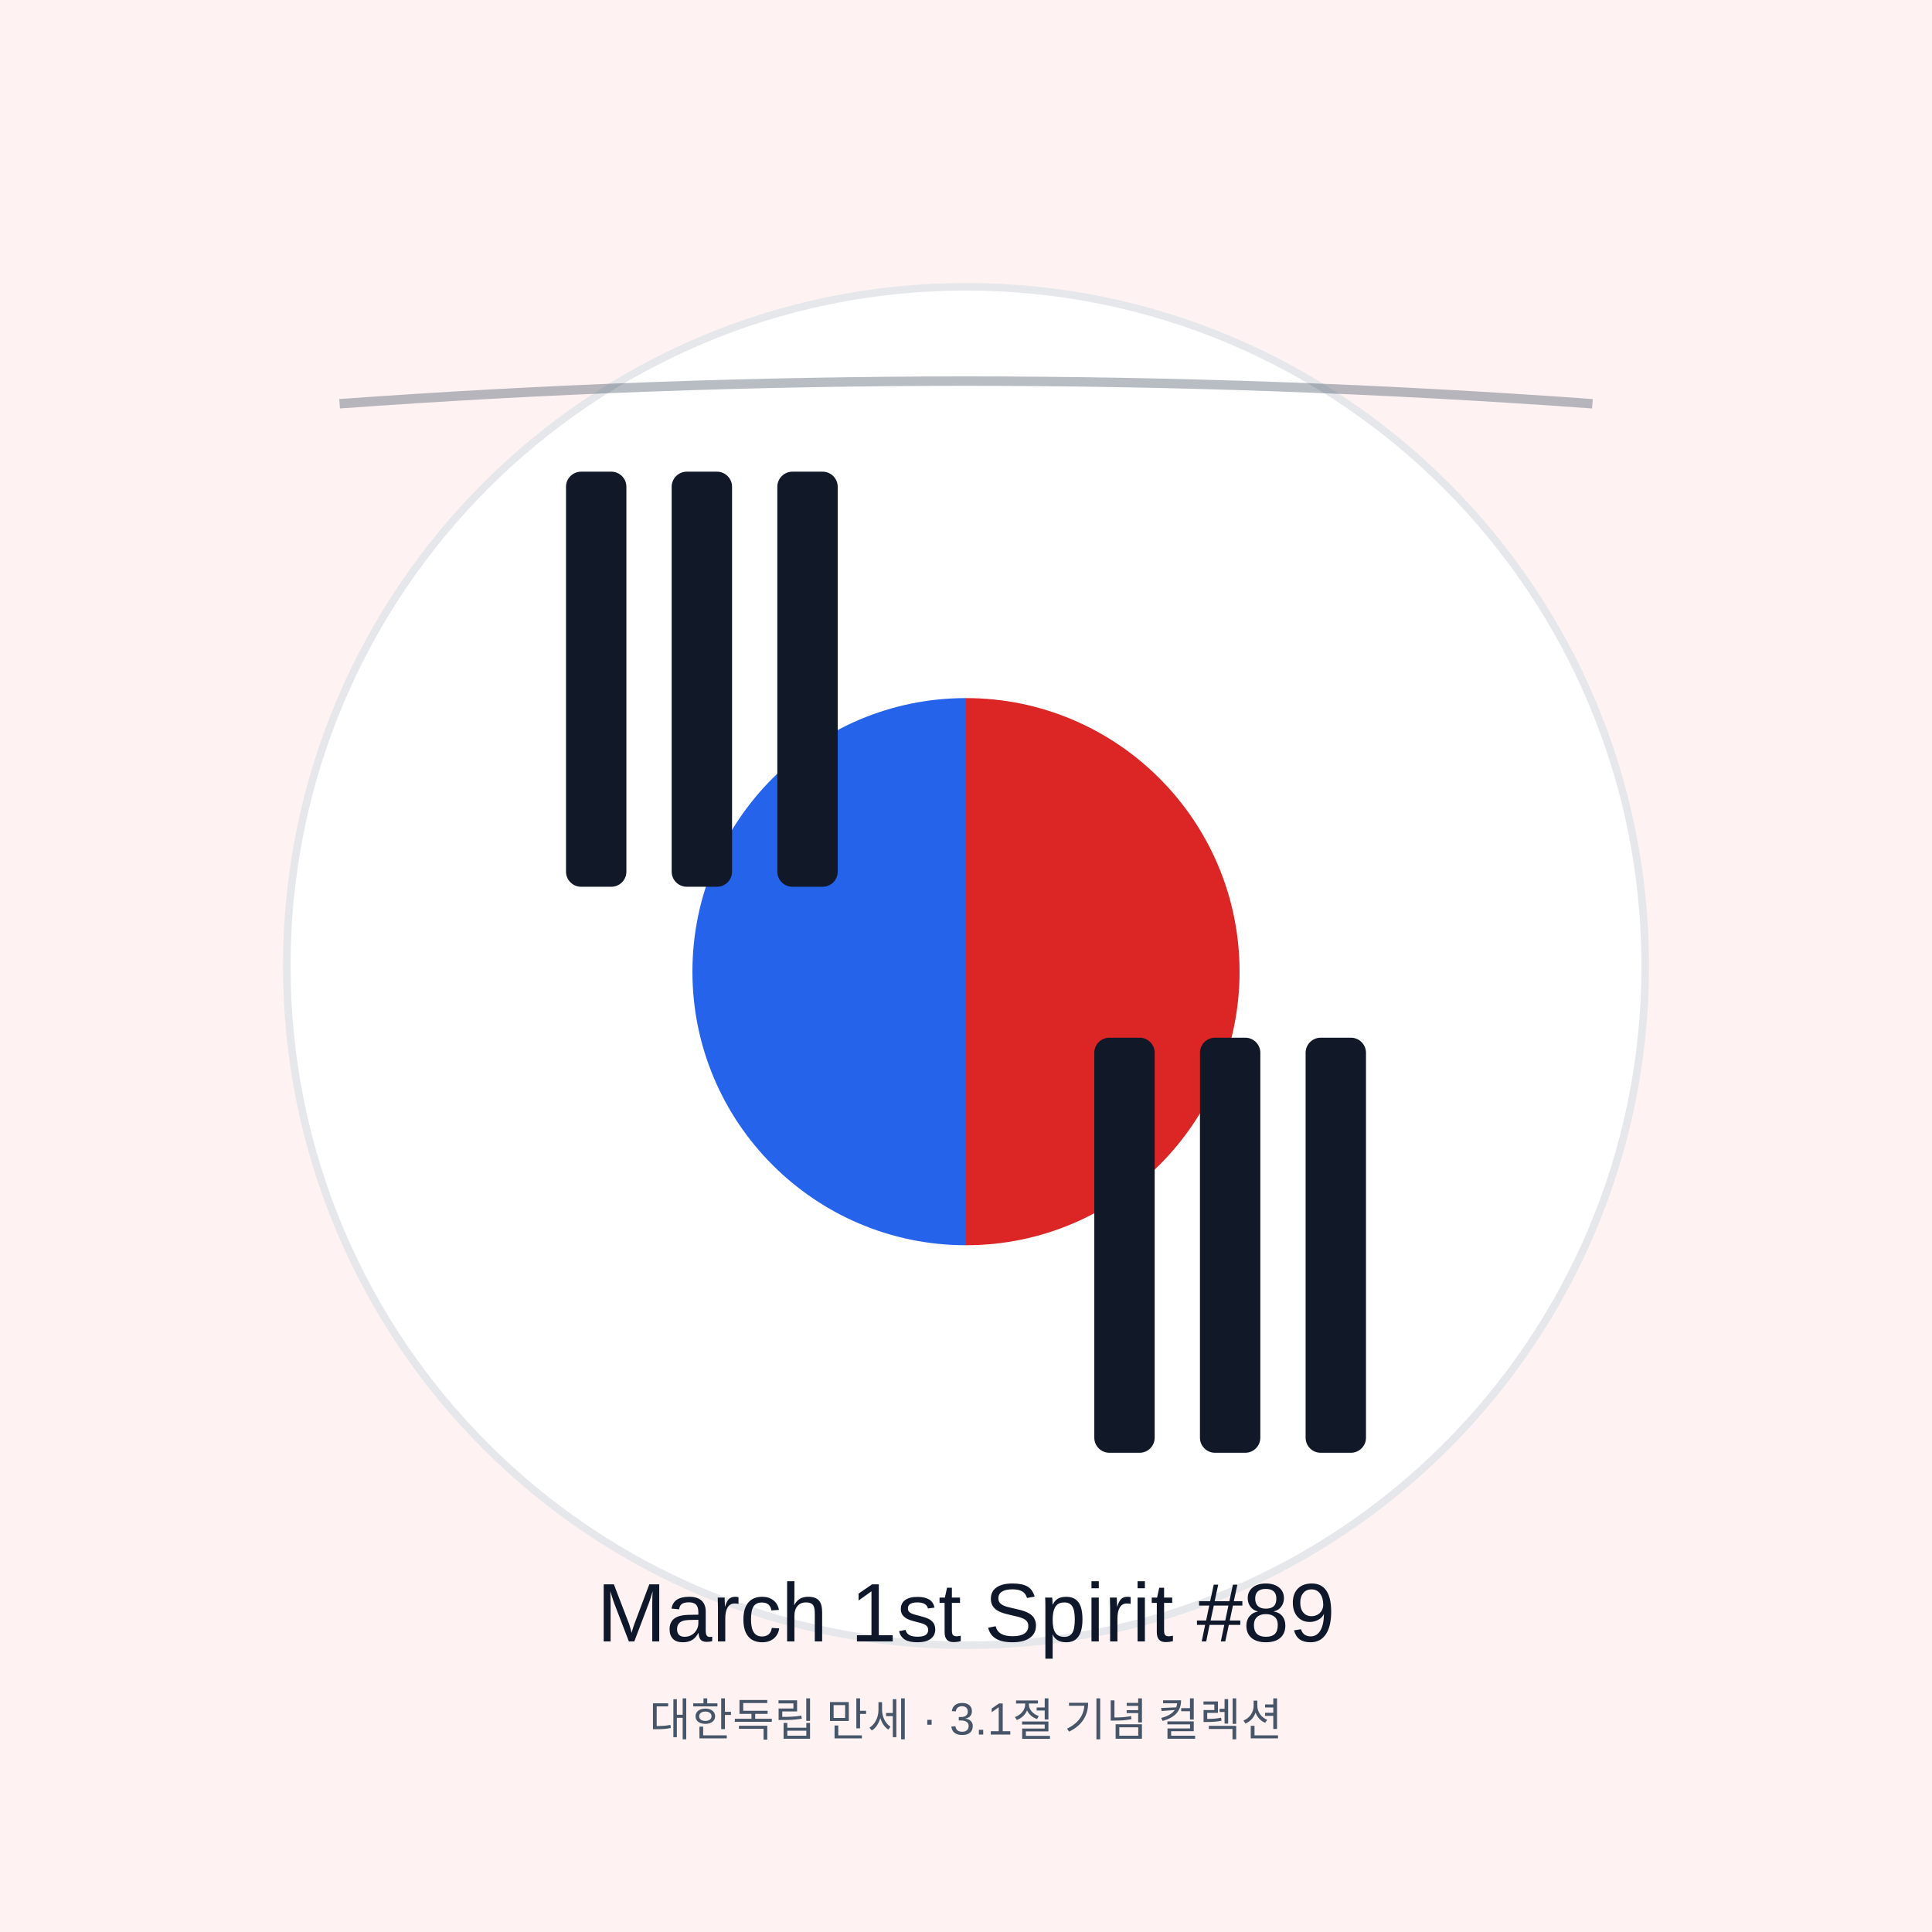
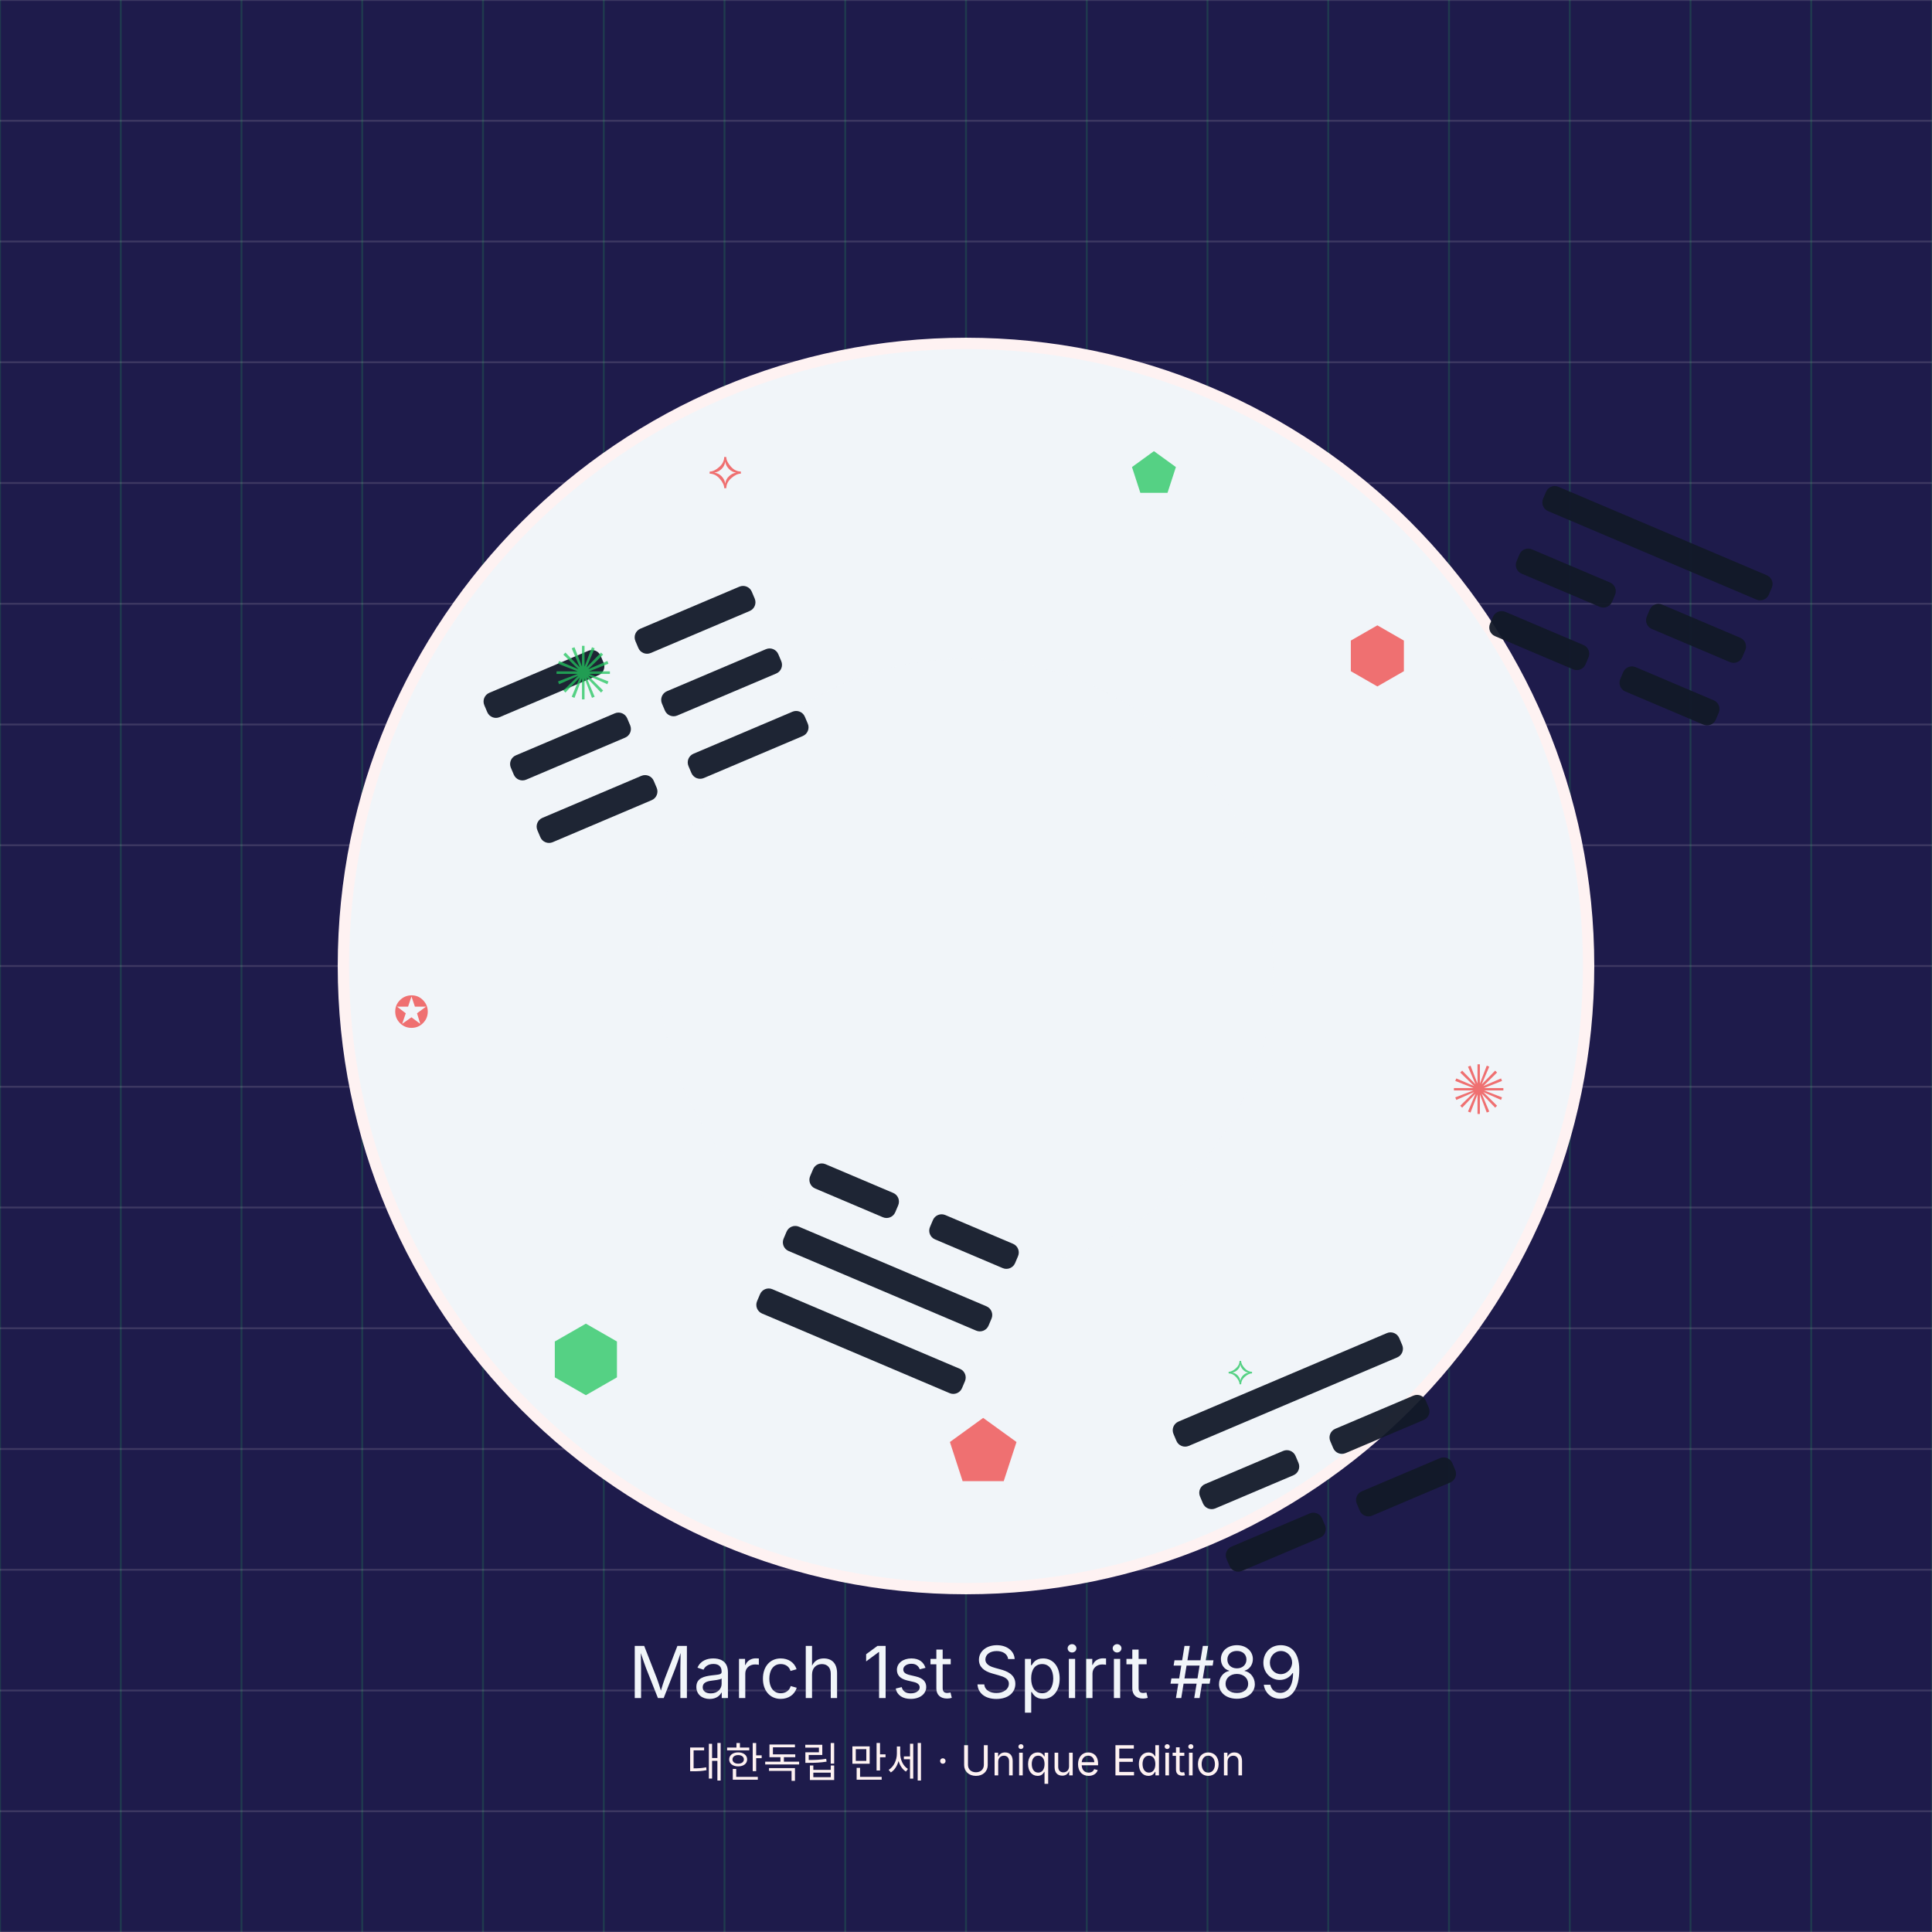
<svg xmlns="http://www.w3.org/2000/svg" width="1024" height="1024" viewBox="0 0 1024 1024">
-   <rect width="1024" height="1024" fill="#fef2f2" />
-   <circle cx="512" cy="512" r="360" fill="#ffffff" stroke="#e5e7eb" stroke-width="4" />
-   <path d="M512 370c80 0 145 65 145 145s-65 145-145 145V370z" fill="#dc2626" />
-   <path d="M512 660c-80 0-145-65-145-145s65-145 145-145v290z" fill="#2563eb" />
-   <rect x="300" y="250" width="32" height="220" rx="8" fill="#111827" />
-   <rect x="356" y="250" width="32" height="220" rx="8" fill="#111827" />
-   <rect x="412" y="250" width="32" height="220" rx="8" fill="#111827" />
-   <rect x="580" y="550" width="32" height="220" rx="8" fill="#111827" />
-   <rect x="636" y="550" width="32" height="220" rx="8" fill="#111827" />
-   <rect x="692" y="550" width="32" height="220" rx="8" fill="#111827" />
-   <path d="M180 214 Q 512 190 844 214" stroke="#334155" stroke-width="5" fill="none" opacity="0.35" />
-   <text x="512" y="870" text-anchor="middle" font-size="44" font-family="Arial, sans-serif" fill="#0f172a">March 1st Spirit #89</text>
-   <text x="512" y="920" text-anchor="middle" font-size="24" font-family="Arial, sans-serif" fill="#475569">대한독립 만세 · 3.1절 기념 컬렉션</text>
+   <rect width="1024" height="1024" fill="#1e1b4b" />
+   <line x1="0" y1="0" x2="0" y2="1024" stroke="#22c55e" opacity="0.18" />
+   <line x1="0" y1="0" x2="1024" y2="0" stroke="#fef2f2" opacity="0.14" />
+   <line x1="64" y1="0" x2="64" y2="1024" stroke="#22c55e" opacity="0.18" />
+   <line x1="0" y1="64" x2="1024" y2="64" stroke="#fef2f2" opacity="0.14" />
+   <line x1="128" y1="0" x2="128" y2="1024" stroke="#22c55e" opacity="0.18" />
+   <line x1="0" y1="128" x2="1024" y2="128" stroke="#fef2f2" opacity="0.14" />
+   <line x1="192" y1="0" x2="192" y2="1024" stroke="#22c55e" opacity="0.18" />
+   <line x1="0" y1="192" x2="1024" y2="192" stroke="#fef2f2" opacity="0.14" />
+   <line x1="256" y1="0" x2="256" y2="1024" stroke="#22c55e" opacity="0.18" />
+   <line x1="0" y1="256" x2="1024" y2="256" stroke="#fef2f2" opacity="0.14" />
+   <line x1="320" y1="0" x2="320" y2="1024" stroke="#22c55e" opacity="0.18" />
+   <line x1="0" y1="320" x2="1024" y2="320" stroke="#fef2f2" opacity="0.14" />
+   <line x1="384" y1="0" x2="384" y2="1024" stroke="#22c55e" opacity="0.18" />
+   <line x1="0" y1="384" x2="1024" y2="384" stroke="#fef2f2" opacity="0.14" />
+   <line x1="448" y1="0" x2="448" y2="1024" stroke="#22c55e" opacity="0.18" />
+   <line x1="0" y1="448" x2="1024" y2="448" stroke="#fef2f2" opacity="0.14" />
+   <line x1="512" y1="0" x2="512" y2="1024" stroke="#22c55e" opacity="0.18" />
+   <line x1="0" y1="512" x2="1024" y2="512" stroke="#fef2f2" opacity="0.14" />
+   <line x1="576" y1="0" x2="576" y2="1024" stroke="#22c55e" opacity="0.18" />
+   <line x1="0" y1="576" x2="1024" y2="576" stroke="#fef2f2" opacity="0.14" />
+   <line x1="640" y1="0" x2="640" y2="1024" stroke="#22c55e" opacity="0.18" />
+   <line x1="0" y1="640" x2="1024" y2="640" stroke="#fef2f2" opacity="0.14" />
+   <line x1="704" y1="0" x2="704" y2="1024" stroke="#22c55e" opacity="0.18" />
+   <line x1="0" y1="704" x2="1024" y2="704" stroke="#fef2f2" opacity="0.14" />
+   <line x1="768" y1="0" x2="768" y2="1024" stroke="#22c55e" opacity="0.18" />
+   <line x1="0" y1="768" x2="1024" y2="768" stroke="#fef2f2" opacity="0.14" />
+   <line x1="832" y1="0" x2="832" y2="1024" stroke="#22c55e" opacity="0.18" />
+   <line x1="0" y1="832" x2="1024" y2="832" stroke="#fef2f2" opacity="0.14" />
+   <line x1="896" y1="0" x2="896" y2="1024" stroke="#22c55e" opacity="0.18" />
+   <line x1="0" y1="896" x2="1024" y2="896" stroke="#fef2f2" opacity="0.14" />
+   <line x1="960" y1="0" x2="960" y2="1024" stroke="#22c55e" opacity="0.18" />
+   <line x1="0" y1="960" x2="1024" y2="960" stroke="#fef2f2" opacity="0.14" />
+   <line x1="1024" y1="0" x2="1024" y2="1024" stroke="#22c55e" opacity="0.18" />
+   <line x1="0" y1="1024" x2="1024" y2="1024" stroke="#fef2f2" opacity="0.14" />
+   <circle cx="512" cy="512" r="330" fill="#f1f5f9" stroke="#fef2f2" stroke-width="6" />
+   <g transform="translate(512 512) rotate(78)">
+     <circle cx="0" cy="0" r="163" fill="#f1f5f9" opacity="0.22" />
+     <path d="M0 -153 A 153 153 0 1 1 0 153 A 76.5 76.5 0 1 0 0 -153" fill="#ef4444" />
+     <path d="M0 153 A 153 153 0 1 1 0 -153 A 76.5 76.5 0 1 0 0 153" fill="#22c55e" />
+   </g>
+   <g opacity="0.94">
+     <g transform="rotate(-23 512 512)">
+       <rect x="331" y="280" width="67" height="14" rx="5" fill="#111827" />
+       <rect x="418" y="280" width="67" height="14" rx="5" fill="#111827" />
+       <rect x="331" y="316" width="67" height="14" rx="5" fill="#111827" />
+       <rect x="418" y="316" width="67" height="14" rx="5" fill="#111827" />
+       <rect x="331" y="352" width="67" height="14" rx="5" fill="#111827" />
+       <rect x="418" y="352" width="67" height="14" rx="5" fill="#111827" />
+     </g>
+     <g transform="translate(380 0) rotate(23 512 512)">
+       <rect x="347" y="304" width="130" height="14" rx="5" fill="#111827" />
+       <rect x="347" y="340" width="55" height="14" rx="5" fill="#111827" />
+       <rect x="422" y="340" width="55" height="14" rx="5" fill="#111827" />
+       <rect x="347" y="376" width="55" height="14" rx="5" fill="#111827" />
+       <rect x="422" y="376" width="55" height="14" rx="5" fill="#111827" />
+     </g>
+     <g transform="translate(0 380) rotate(23 512 512)">
+       <rect x="331" y="288" width="49" height="14" rx="5" fill="#111827" />
+       <rect x="400" y="288" width="49" height="14" rx="5" fill="#111827" />
+       <rect x="331" y="324" width="118" height="14" rx="5" fill="#111827" />
+       <rect x="331" y="360" width="118" height="14" rx="5" fill="#111827" />
+     </g>
+     <g transform="translate(380 380) rotate(-23 512 512)">
+       <rect x="315" y="280" width="130" height="14" rx="5" fill="#111827" />
+       <rect x="315" y="316" width="55" height="14" rx="5" fill="#111827" />
+       <rect x="390" y="316" width="55" height="14" rx="5" fill="#111827" />
+       <rect x="315" y="352" width="55" height="14" rx="5" fill="#111827" />
+       <rect x="390" y="352" width="55" height="14" rx="5" fill="#111827" />
+     </g>
+   </g>
+   <text x="783.7" y="579.7" text-anchor="middle" dominant-baseline="middle" font-size="38" fill="#ef4444" opacity="0.75">✺</text>
+   <text x="657.4" y="727.5" text-anchor="middle" dominant-baseline="middle" font-size="21" fill="#22c55e" opacity="0.75">⟡</text>
+   <text x="521.1" y="771.8" text-anchor="middle" dominant-baseline="middle" font-size="47" fill="#ef4444" opacity="0.75">⬟</text>
+   <text x="310.5" y="720.6" text-anchor="middle" dominant-baseline="middle" font-size="48" fill="#22c55e" opacity="0.75">⬢</text>
+   <text x="218.1" y="537.7" text-anchor="middle" dominant-baseline="middle" font-size="24" fill="#ef4444" opacity="0.75">✪</text>
+   <text x="309.1" y="359.1" text-anchor="middle" dominant-baseline="middle" font-size="41" fill="#22c55e" opacity="0.75">✺</text>
+   <text x="384.4" y="250.5" text-anchor="middle" dominant-baseline="middle" font-size="28" fill="#ef4444" opacity="0.75">⟡</text>
+   <text x="611.6" y="252.5" text-anchor="middle" dominant-baseline="middle" font-size="31" fill="#22c55e" opacity="0.75">⬟</text>
+   <text x="730.0" y="347.7" text-anchor="middle" dominant-baseline="middle" font-size="41" fill="#ef4444" opacity="0.75">⬢</text>
+   <text x="512" y="900" text-anchor="middle" font-size="38" font-family="Inter, Arial, sans-serif" fill="#f1f5f9">March 1st Spirit #89</text>
+   <text x="512" y="942" text-anchor="middle" font-size="22" font-family="Inter, Arial, sans-serif" fill="#fef2f2">대한독립 만세 · Unique Edition</text>
</svg>
